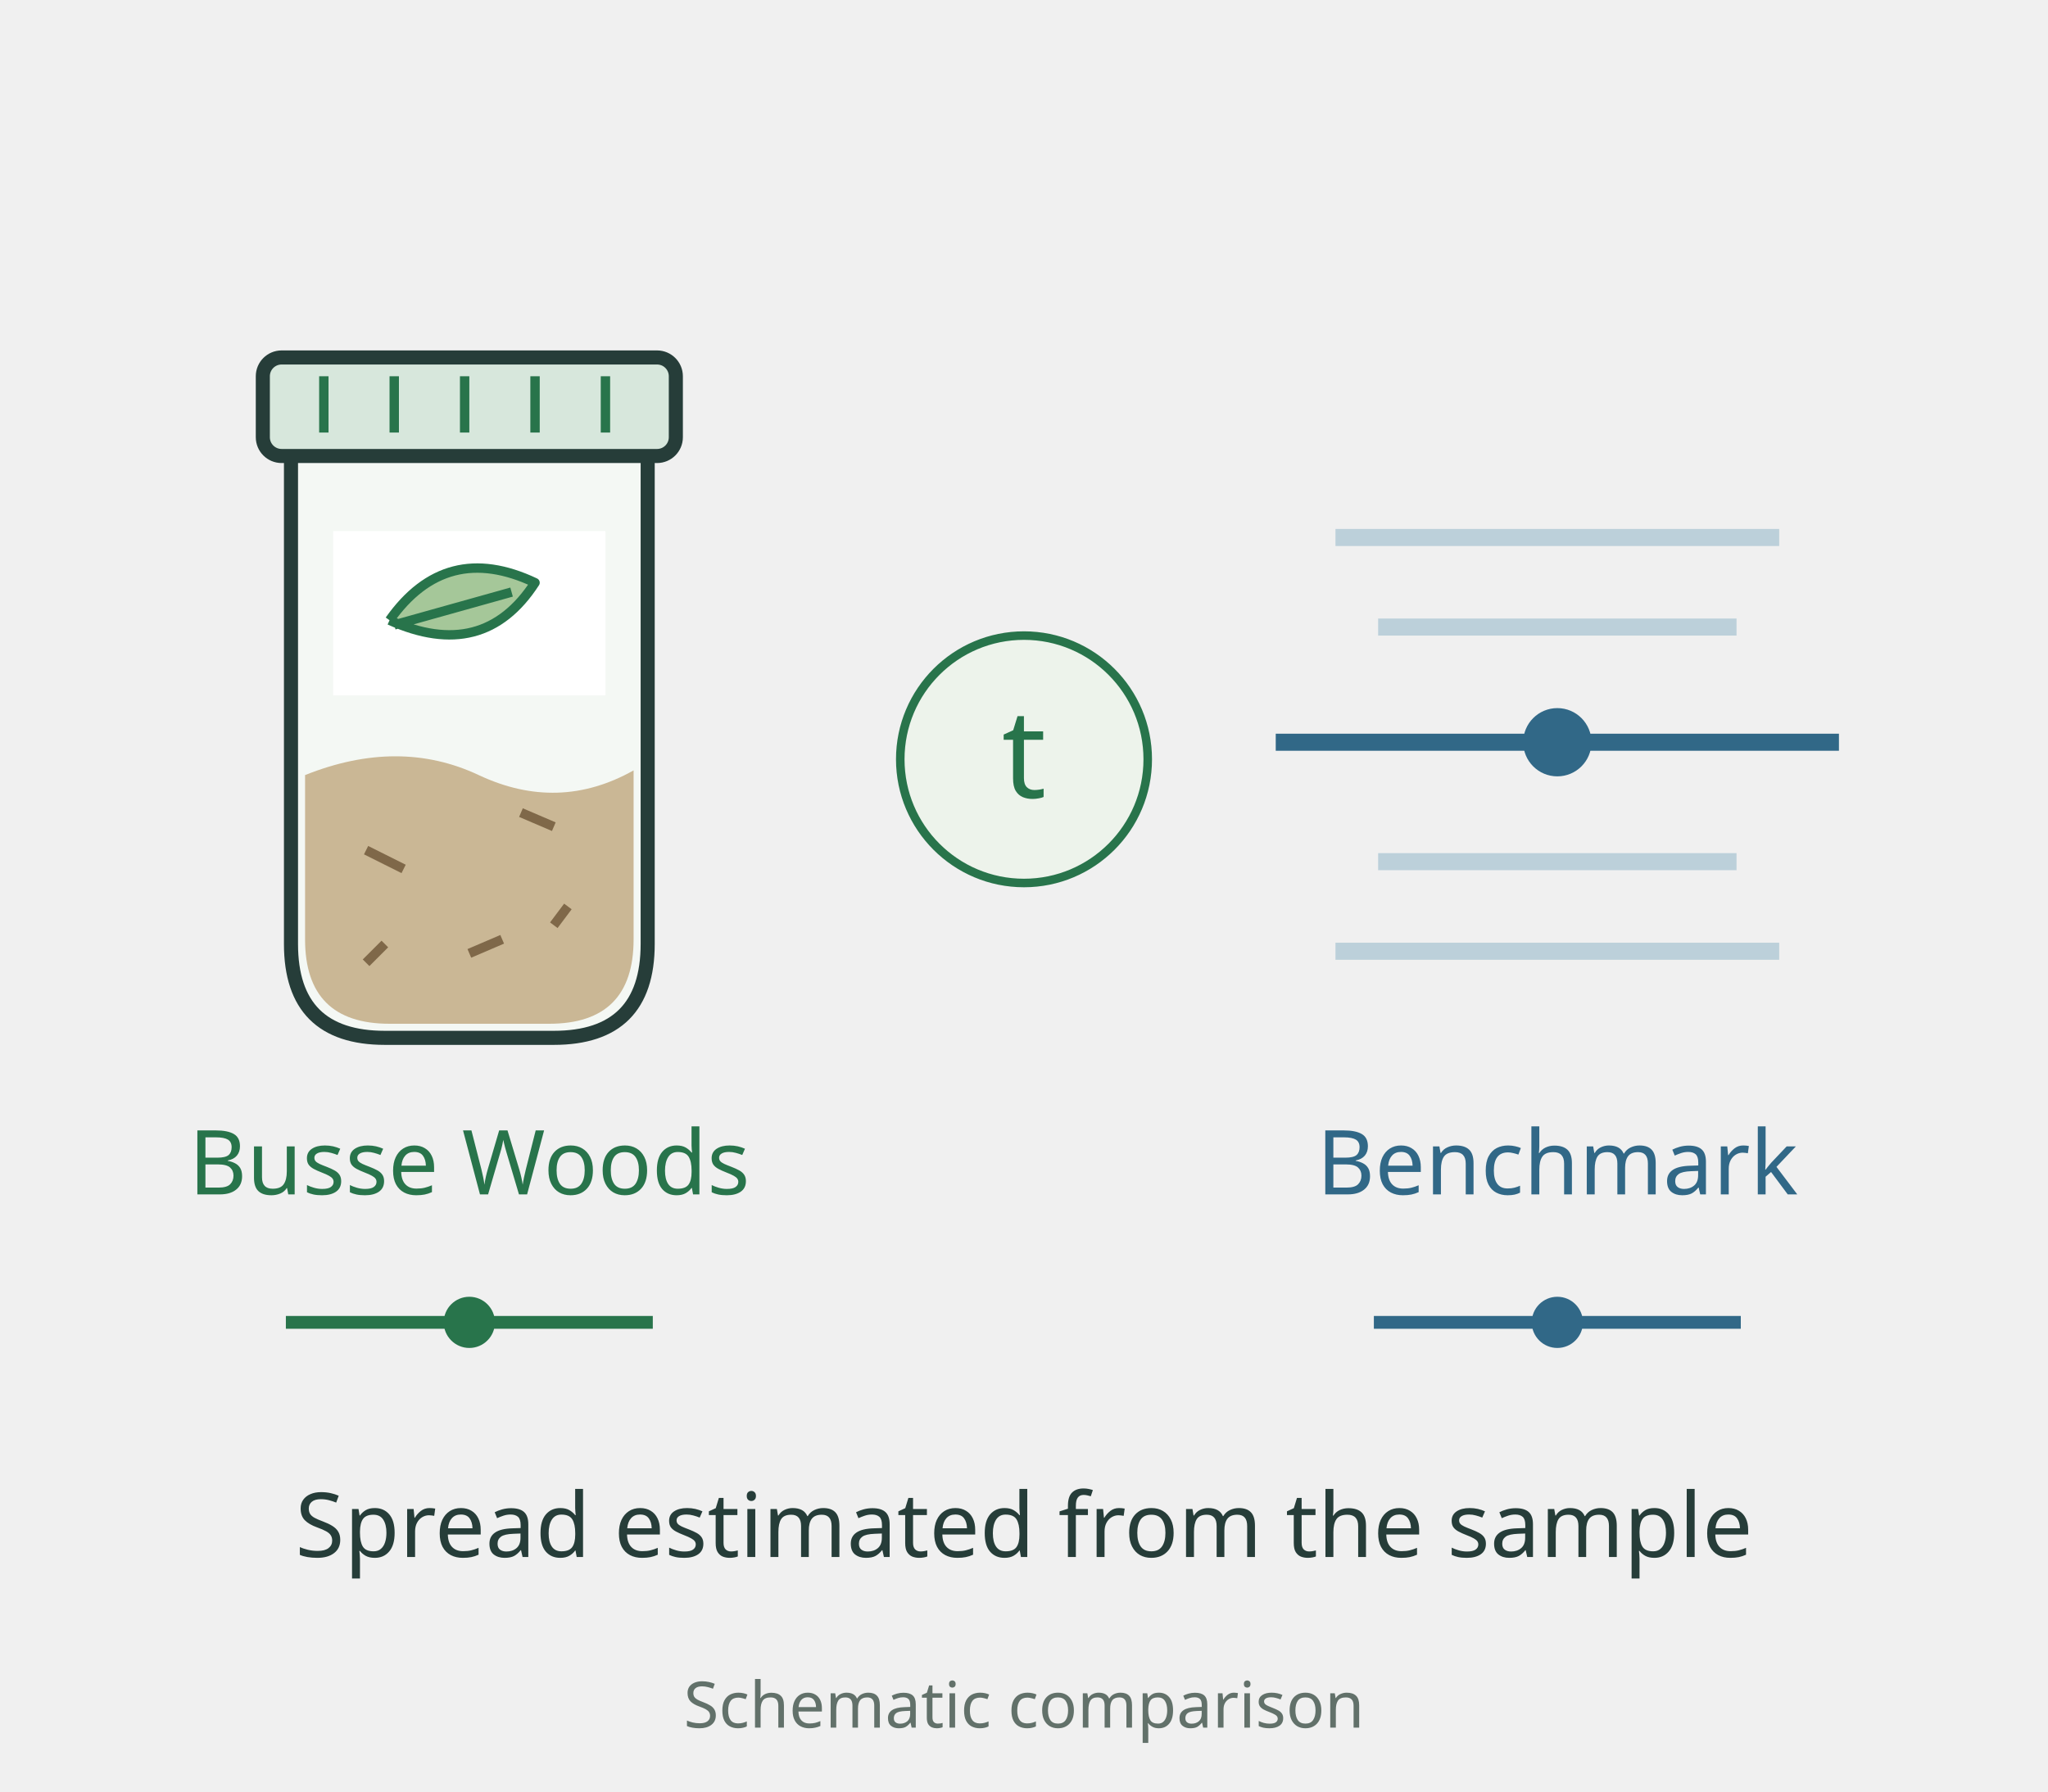
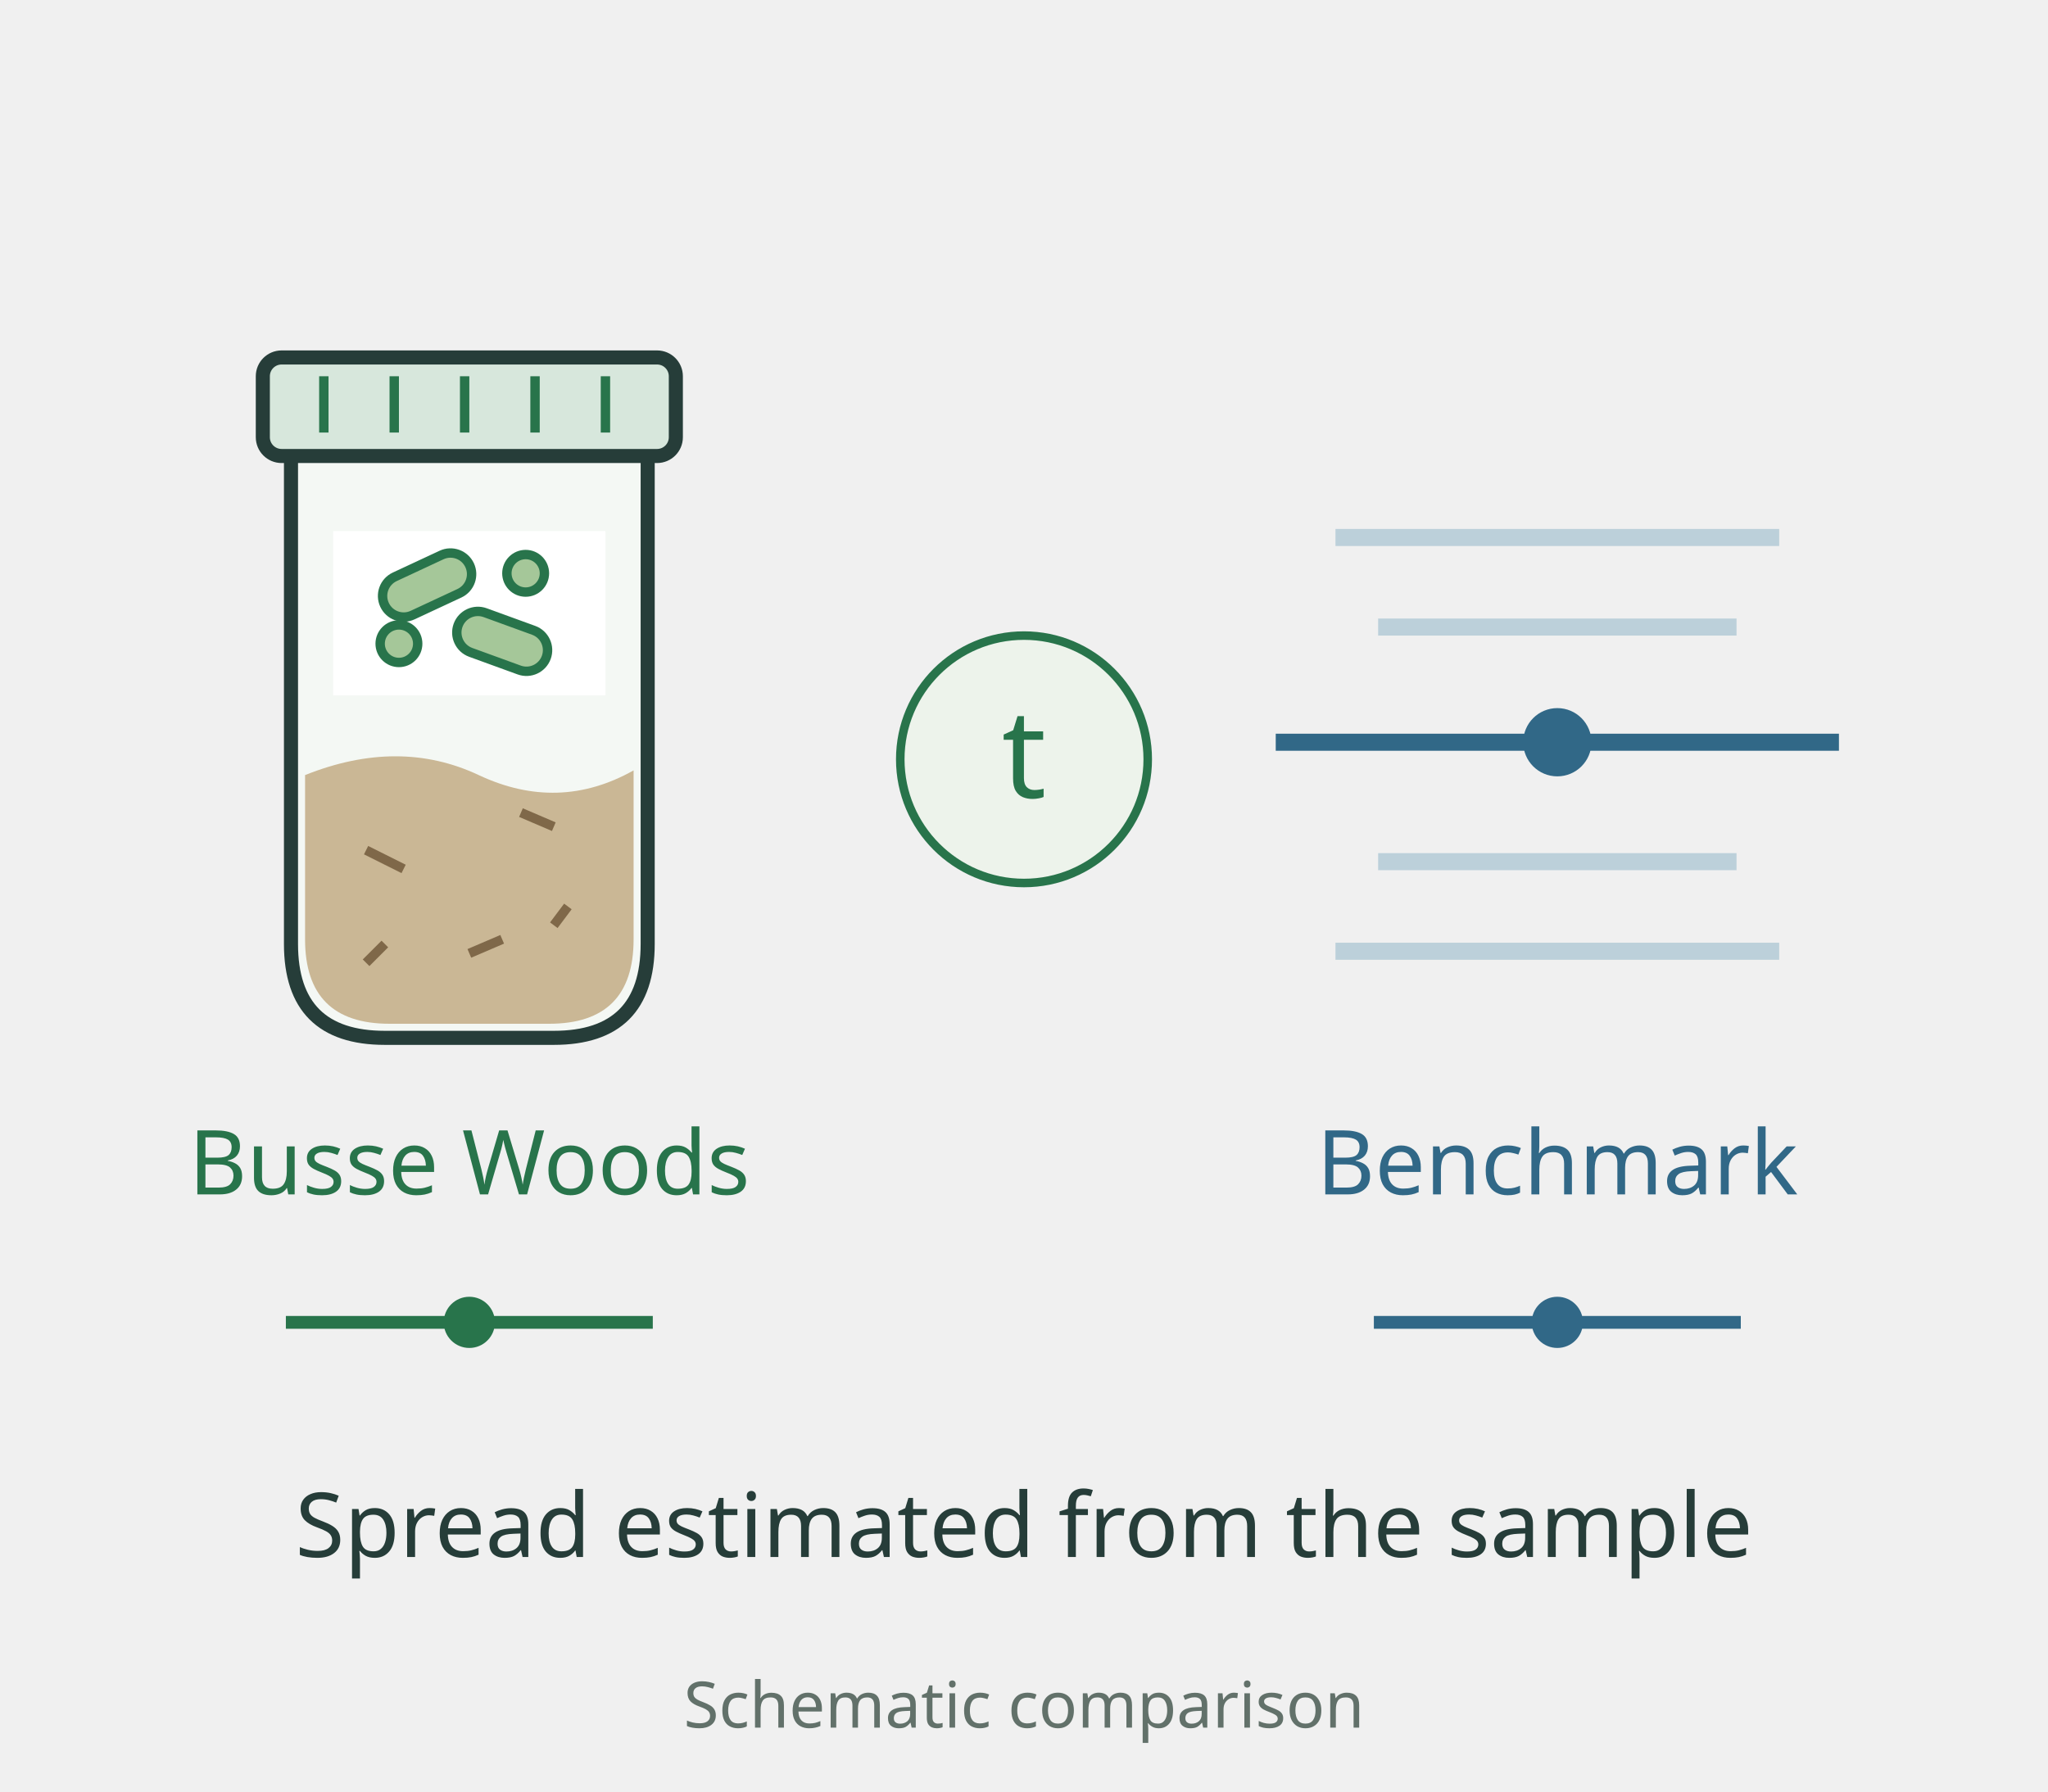
<svg xmlns="http://www.w3.org/2000/svg" width="480" height="420" viewBox="0 0 480 420" role="img" aria-labelledby="art-title art-description">
  <g id="busse-soil" transform="translate(55 75) scale(1.1)" stroke="#263D39" stroke-width="3" stroke-linejoin="round">
    <path d="M12 20 H88 V133 Q88 153 68 153 H32 Q12 153 12 133 Z" fill="#F4F8F4" />
    <path d="M15 97 Q35 89 52 97 T85 96 V132 Q85 150 67 150 H33 Q15 150 15 132 Z" fill="#CAB795" stroke="none" />
    <rect x="6" y="8" width="88" height="21" rx="4" fill="#D7E7DC" />
    <path d="M19 12 V24 M34 12 V24 M49 12 V24 M64 12 V24 M79 12 V24" stroke="#28744B" stroke-width="2" />
    <rect x="21" y="45" width="58" height="35" fill="white" stroke="none" />
-     <path d="M33 64 Q45 47 64 56 Q53 73 33 64 M34 65 L59 58" fill="#A5C799" stroke="#28744B" stroke-width="2" />
+     <g id="microbial-emblem-1" stroke="#28744B" stroke-width="2" fill="#A5C799">
+       <rect x="31" y="52" width="20" height="9" rx="4.5" transform="rotate(-25 41 56.5)" />
+       <rect x="47" y="64" width="20" height="9" rx="4.5" transform="rotate(20 57 68.5)" />
+       <circle cx="62" cy="54" r="4" />
+       <circle cx="35" cy="69" r="4" />
+     </g>
    <path d="M28 113 l8 4 M61 105 l7 3 M50 135 l7 -3 M71 125 l-3 4 M28 137 l4 -4" stroke="#7F6849" stroke-width="2" />
  </g>
  <g id="reference-mark" stroke="#316887" stroke-width="4" fill="none">
    <path d="M313 126 H417 M323 147 H407" stroke="#BCD0DA" />
    <path d="M299 174 H431" />
    <circle cx="365" cy="174" r="8" fill="#316887" stroke="none" />
    <path d="M323 202 H407 M313 223 H417" stroke="#BCD0DA" />
  </g>
  <circle cx="240" cy="178" r="29" fill="#EDF3EB" stroke="#28744B" stroke-width="2" />
  <text x="240" y="187" text-anchor="middle" font-family="Atkinson Hyperlegible Next, sans-serif" font-size="29" fill="#28744B">t</text>
  <text x="110" y="280" text-anchor="middle" font-family="Atkinson Hyperlegible Next, sans-serif" font-size="21" fill="#28744B">Busse Woods</text>
  <text x="365" y="280" text-anchor="middle" font-family="Atkinson Hyperlegible Next, sans-serif" font-size="21" fill="#316887">Benchmark</text>
  <path d="M67 310 H153" stroke="#28744B" stroke-width="3" />
  <circle cx="110" cy="310" r="6" fill="#28744B" />
  <path d="M322 310 H408" stroke="#316887" stroke-width="3" />
  <circle cx="365" cy="310" r="6" fill="#316887" />
  <text x="240" y="365" text-anchor="middle" font-family="Atkinson Hyperlegible Next, sans-serif" font-size="21" fill="#263D39">Spread estimated from the sample</text>
  <text x="240" y="405" text-anchor="middle" font-family="Atkinson Hyperlegible Next, sans-serif" font-size="15" fill="#62716A">Schematic comparison</text>
</svg>
